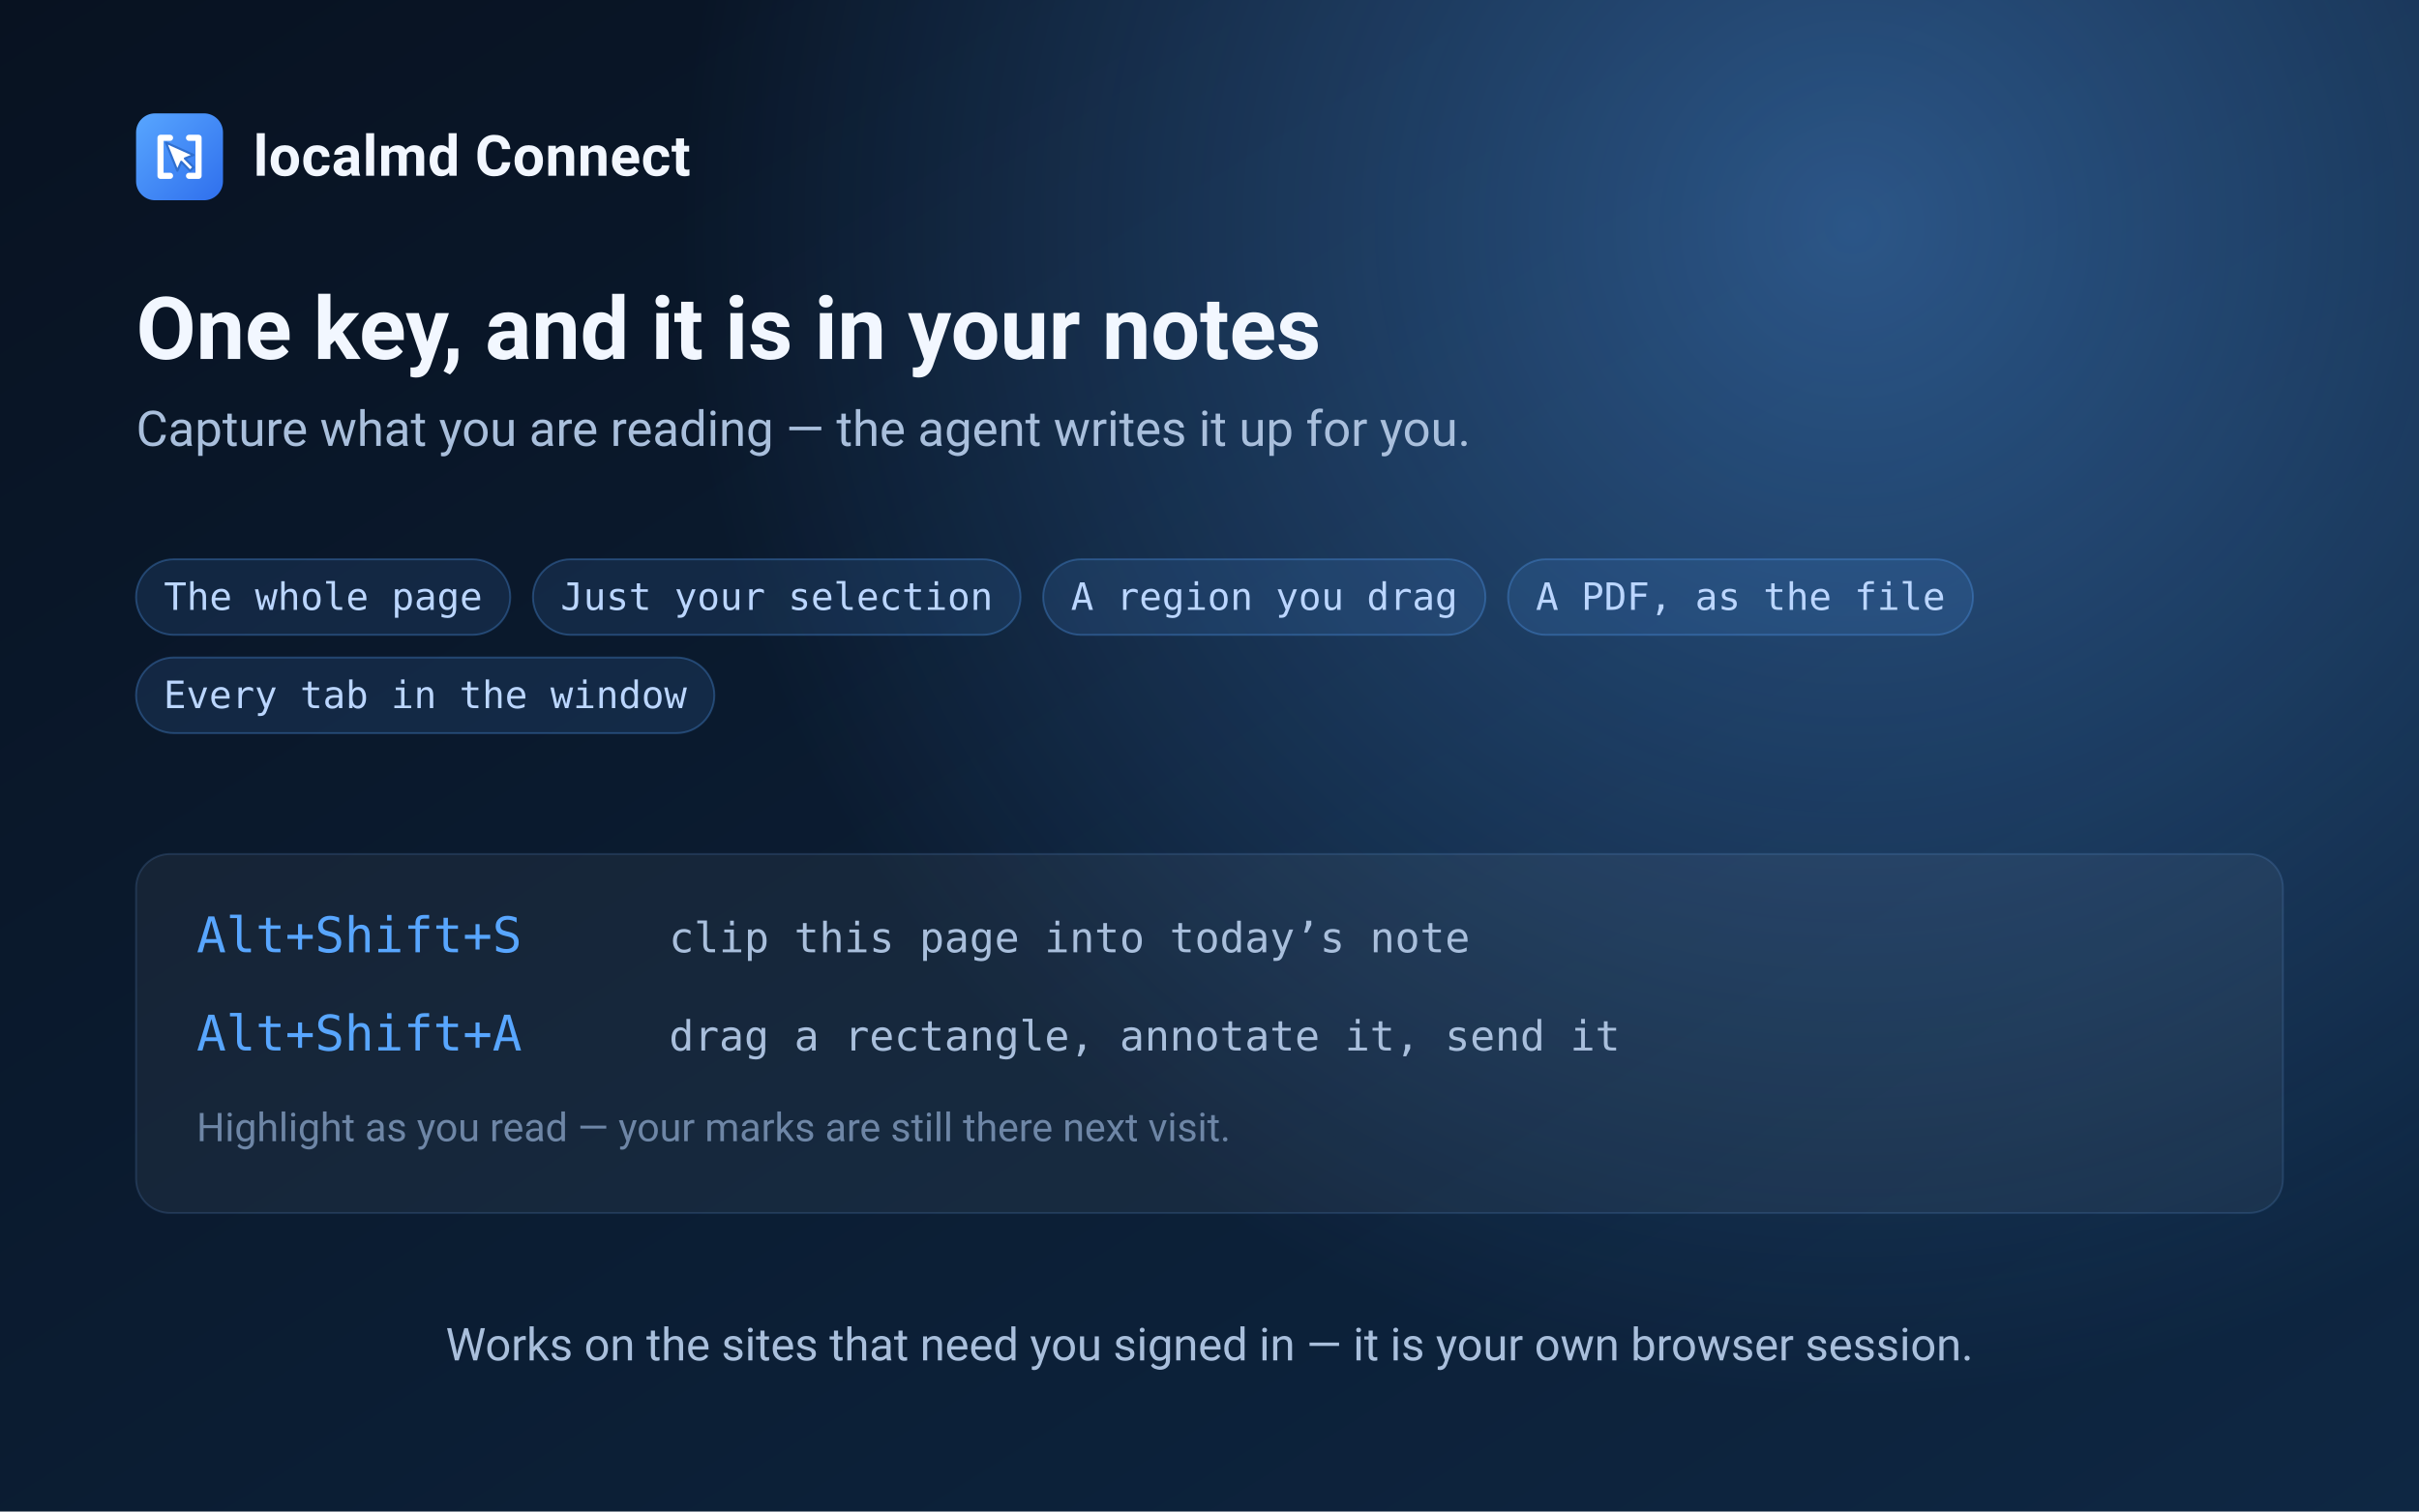
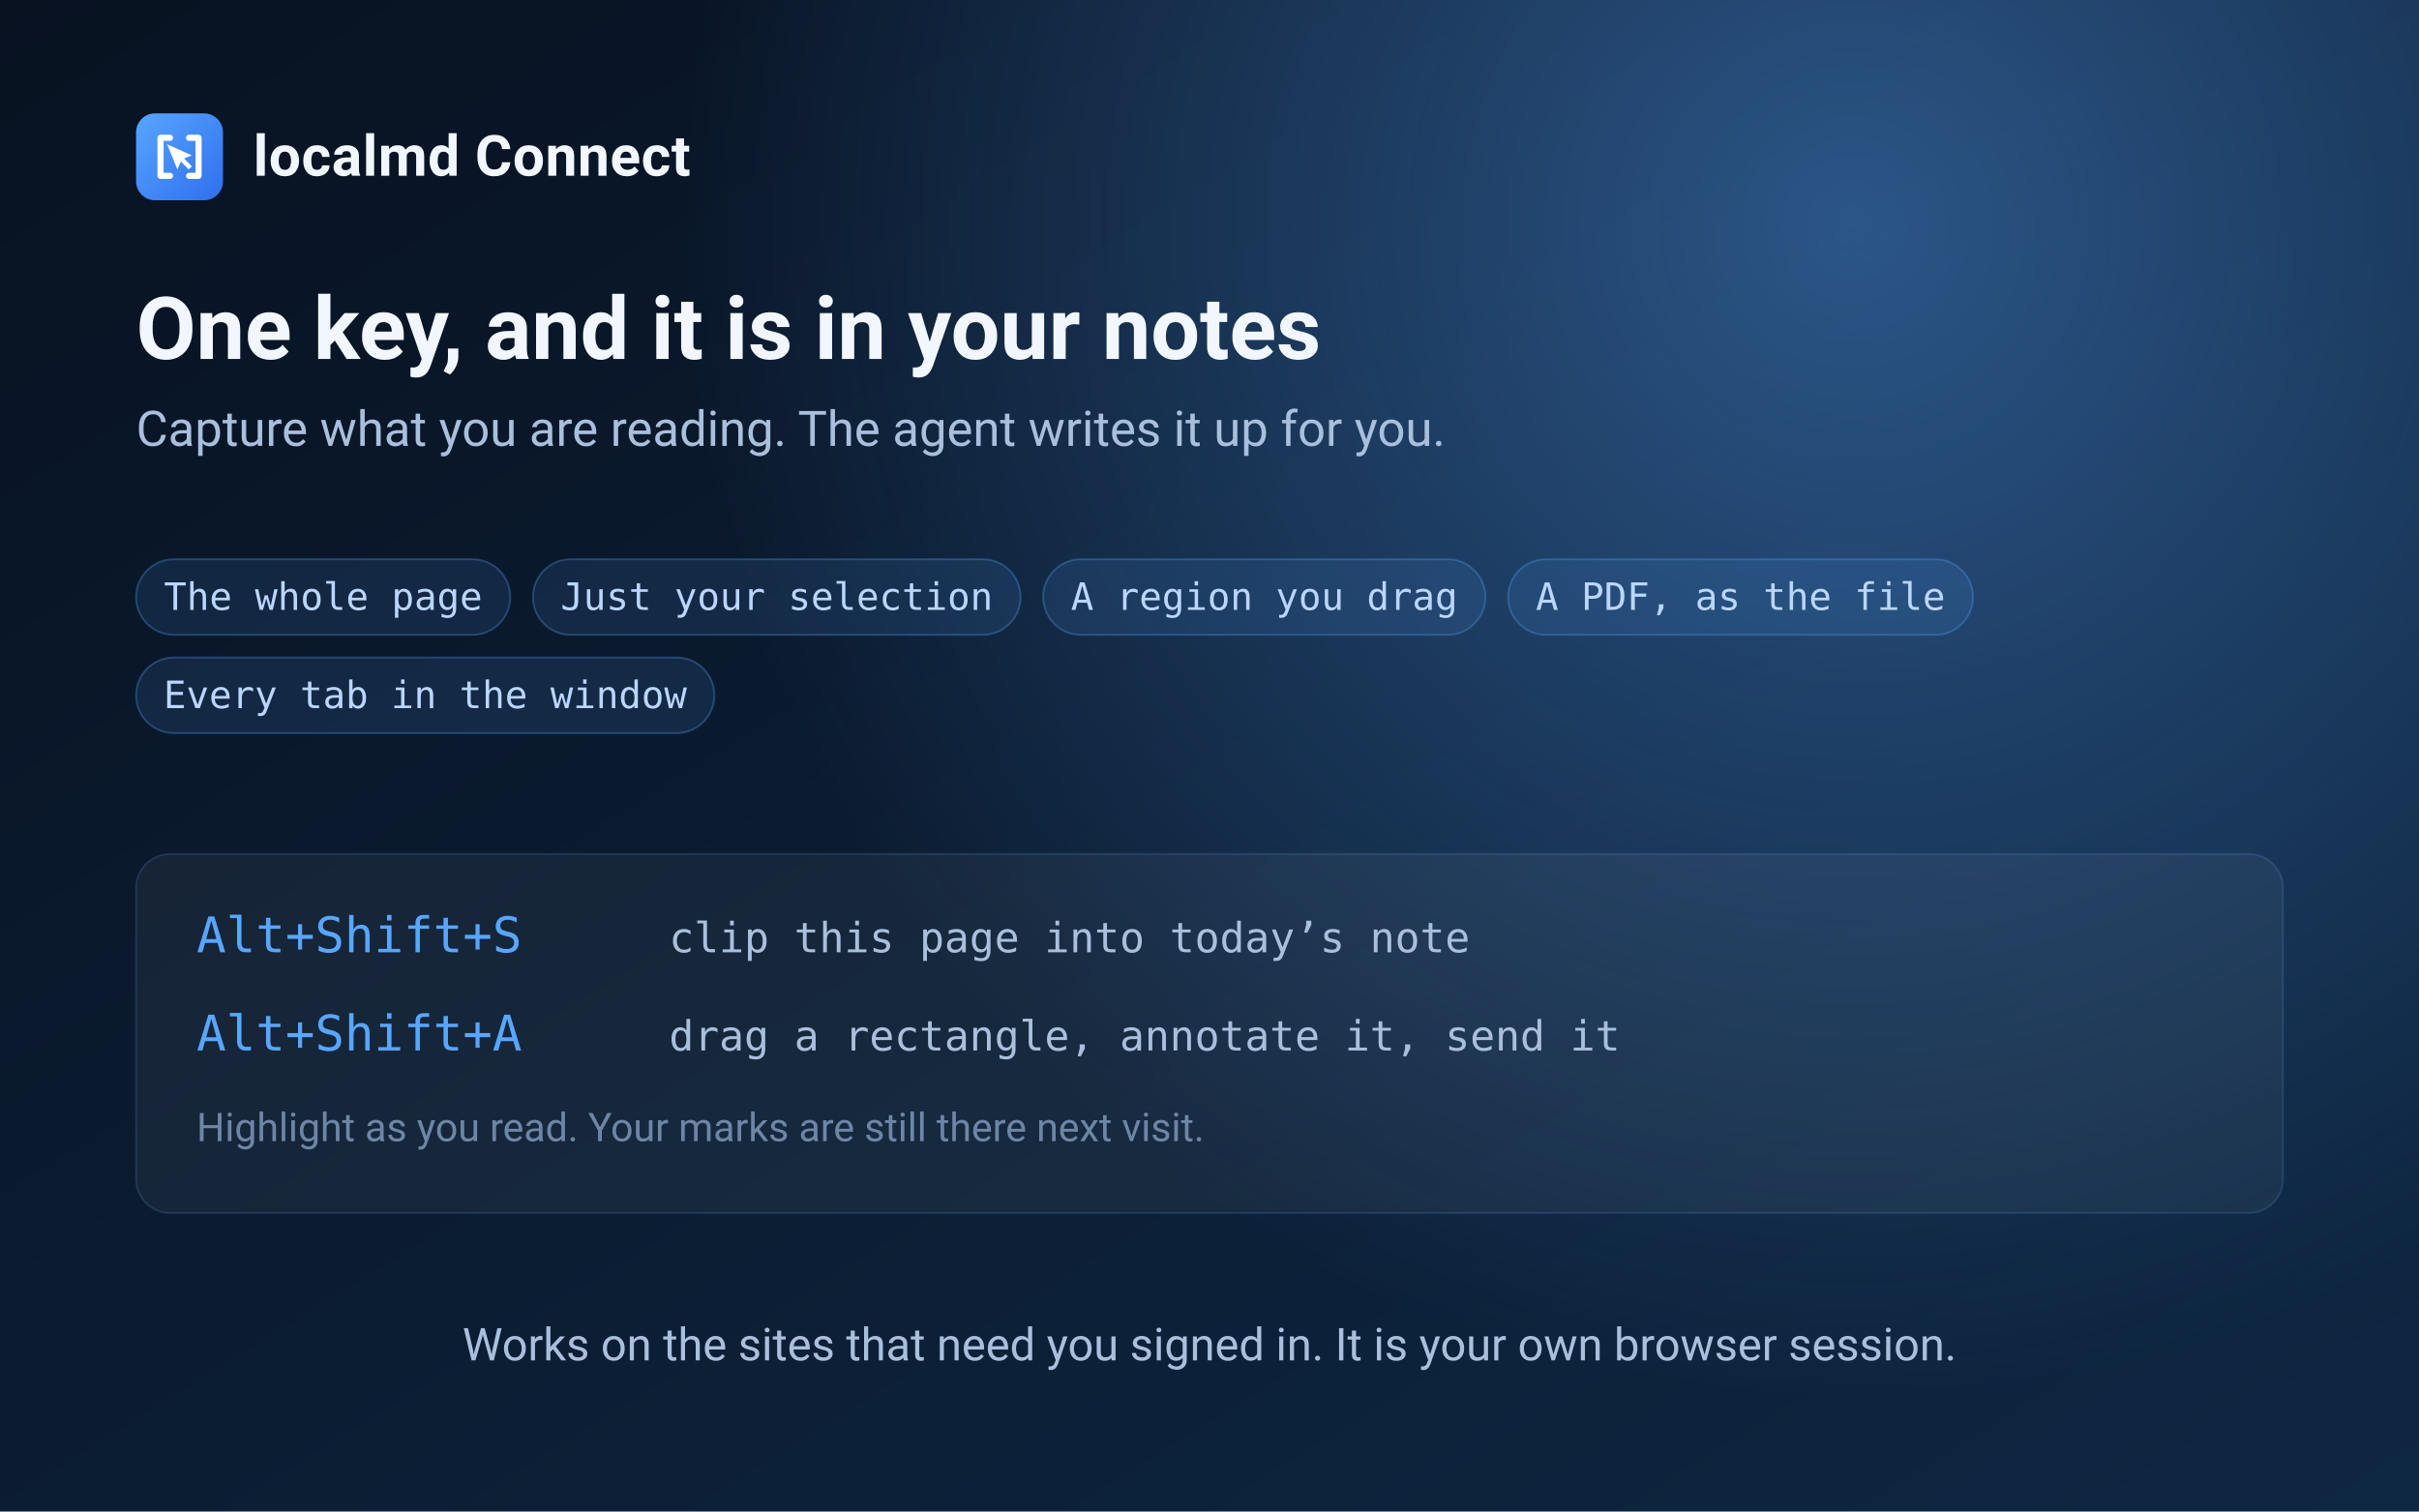
<svg xmlns="http://www.w3.org/2000/svg" width="1280" height="800" viewBox="0 0 1280 800">
  <defs>
    <linearGradient id="bg" x1="0" y1="0" x2="1" y2="1">
      <stop offset="0" stop-color="#081221" />
      <stop offset="1" stop-color="#0E2743" />
    </linearGradient>
    <linearGradient id="brand" x1="0" y1="0" x2="1" y2="1">
      <stop offset="0" stop-color="#58A6FF" />
      <stop offset="1" stop-color="#2F6FED" />
    </linearGradient>
    <radialGradient id="glowB" cx="0.5" cy="0.5" r="0.5">
      <stop offset="0" stop-color="#58A6FF" stop-opacity="0.42" />
      <stop offset="1" stop-color="#58A6FF" stop-opacity="0" />
    </radialGradient>
    <radialGradient id="glowD" cx="0.5" cy="0.5" r="0.5">
      <stop offset="0" stop-color="#2F6FED" stop-opacity="0.4" />
      <stop offset="1" stop-color="#2F6FED" stop-opacity="0" />
    </radialGradient>
  </defs>
  <rect width="1280" height="800" fill="url(#bg)" />
  <circle cx="980" cy="120" r="620" fill="url(#glowB)" />
  <g transform="translate(72 60) scale(0.359375)">
    <rect width="128" height="128" rx="28" fill="url(#brand)" />
    <g fill="none" stroke="#fff" stroke-width="9" stroke-linecap="round" stroke-linejoin="round">
      <path d="M50 36H36v56h14" />
      <path d="M78 36h14v56H78" />
    </g>
-     <path d="M0 0 L0 16 L3.7 12.4 L6.2 18.5 L8.6 17.5 L6.1 11.5 L11 11.5 Z" transform="translate(44 43) rotate(-22) scale(2.8)" fill="#fff" stroke="#2f6fd0" stroke-width="1.15" stroke-linejoin="round" />
+     <path d="M0 0 L0 16 L3.7 12.4 L6.2 18.5 L8.6 17.5 L6.1 11.5 L11 11.5 Z" transform="translate(45.8 45.5) rotate(-22) scale(2.5)" fill="#fff" />
  </g>
  <text x="134" y="93" font-family="-apple-system,'SF Pro Display','Segoe UI',Roboto,Helvetica,Arial,sans-serif" font-size="30" font-weight="700" fill="#F2F7FF" text-anchor="start" letter-spacing="0.3" opacity="1">localmd Connect</text>
  <text x="72" y="190" font-family="-apple-system,'SF Pro Display','Segoe UI',Roboto,Helvetica,Arial,sans-serif" font-size="46" font-weight="700" fill="#F2F7FF" text-anchor="start" letter-spacing="0" opacity="1">One key, and it is in your notes</text>
-   <text x="72" y="236" font-family="-apple-system,'SF Pro Display','Segoe UI',Roboto,Helvetica,Arial,sans-serif" font-size="26" font-weight="400" fill="#A9BFDC" text-anchor="start" letter-spacing="0" opacity="1">Capture what you are reading — the agent writes it up for you.</text>
+   <text x="72" y="236" font-family="-apple-system,'SF Pro Display','Segoe UI',Roboto,Helvetica,Arial,sans-serif" font-size="26" font-weight="400" fill="#A9BFDC" text-anchor="start" letter-spacing="0" opacity="1">Capture what you are reading. The agent writes it up for you.</text>
  <g>
    <rect x="72" y="296" width="198" height="40" rx="20" fill="rgba(88,166,255,0.12)" stroke="rgba(88,166,255,0.30)" />
    <text x="171" y="322.8" font-family="ui-monospace,'SF Mono',Menlo,Consolas,monospace" font-size="20" font-weight="400" fill="#BBD6FF" text-anchor="middle" letter-spacing="0" opacity="1">The whole page</text>
  </g>
  <g>
    <rect x="282" y="296" width="258" height="40" rx="20" fill="rgba(88,166,255,0.12)" stroke="rgba(88,166,255,0.30)" />
    <text x="411" y="322.8" font-family="ui-monospace,'SF Mono',Menlo,Consolas,monospace" font-size="20" font-weight="400" fill="#BBD6FF" text-anchor="middle" letter-spacing="0" opacity="1">Just your selection</text>
  </g>
  <g>
    <rect x="552" y="296" width="234" height="40" rx="20" fill="rgba(88,166,255,0.12)" stroke="rgba(88,166,255,0.30)" />
    <text x="669" y="322.8" font-family="ui-monospace,'SF Mono',Menlo,Consolas,monospace" font-size="20" font-weight="400" fill="#BBD6FF" text-anchor="middle" letter-spacing="0" opacity="1">A region you drag</text>
  </g>
  <g>
    <rect x="798" y="296" width="246" height="40" rx="20" fill="rgba(88,166,255,0.12)" stroke="rgba(88,166,255,0.30)" />
    <text x="921" y="322.8" font-family="ui-monospace,'SF Mono',Menlo,Consolas,monospace" font-size="20" font-weight="400" fill="#BBD6FF" text-anchor="middle" letter-spacing="0" opacity="1">A PDF, as the file</text>
  </g>
  <g>
    <rect x="72" y="348" width="306" height="40" rx="20" fill="rgba(88,166,255,0.12)" stroke="rgba(88,166,255,0.30)" />
    <text x="225" y="374.8" font-family="ui-monospace,'SF Mono',Menlo,Consolas,monospace" font-size="20" font-weight="400" fill="#BBD6FF" text-anchor="middle" letter-spacing="0" opacity="1">Every tab in the window</text>
  </g>
  <rect x="72" y="452" width="1136" height="190" rx="18" fill="rgba(255,255,255,0.05)" stroke="rgba(120,175,255,0.16)" />
  <text x="104" y="504" font-family="ui-monospace,'SF Mono',Menlo,Consolas,monospace" font-size="26" font-weight="400" fill="#58A6FF" text-anchor="start" letter-spacing="0" opacity="1">Alt+Shift+S</text>
  <text x="354" y="504" font-family="ui-monospace,'SF Mono',Menlo,Consolas,monospace" font-size="22" font-weight="400" fill="#A9BFDC" text-anchor="start" letter-spacing="0" opacity="1">clip this page into today’s note</text>
  <text x="104" y="556" font-family="ui-monospace,'SF Mono',Menlo,Consolas,monospace" font-size="26" font-weight="400" fill="#58A6FF" text-anchor="start" letter-spacing="0" opacity="1">Alt+Shift+A</text>
  <text x="354" y="556" font-family="ui-monospace,'SF Mono',Menlo,Consolas,monospace" font-size="22" font-weight="400" fill="#A9BFDC" text-anchor="start" letter-spacing="0" opacity="1">drag a rectangle, annotate it, send it</text>
-   <text x="104" y="604" font-family="-apple-system,'SF Pro Display','Segoe UI',Roboto,Helvetica,Arial,sans-serif" font-size="21" font-weight="400" fill="#6E86A6" text-anchor="start" letter-spacing="0" opacity="1">Highlight as you read — your marks are still there next visit.</text>
-   <text x="640" y="720" font-family="-apple-system,'SF Pro Display','Segoe UI',Roboto,Helvetica,Arial,sans-serif" font-size="24" font-weight="400" fill="#A9BFDC" text-anchor="middle" letter-spacing="0" opacity="1">Works on the sites that need you signed in — it is your own browser session.</text>
+   <text x="104" y="604" font-family="-apple-system,'SF Pro Display','Segoe UI',Roboto,Helvetica,Arial,sans-serif" font-size="21" font-weight="400" fill="#6E86A6" text-anchor="start" letter-spacing="0" opacity="1">Highlight as you read. Your marks are still there next visit.</text>
+   <text x="640" y="720" font-family="-apple-system,'SF Pro Display','Segoe UI',Roboto,Helvetica,Arial,sans-serif" font-size="24" font-weight="400" fill="#A9BFDC" text-anchor="middle" letter-spacing="0" opacity="1">Works on the sites that need you signed in. It is your own browser session.</text>
</svg>
